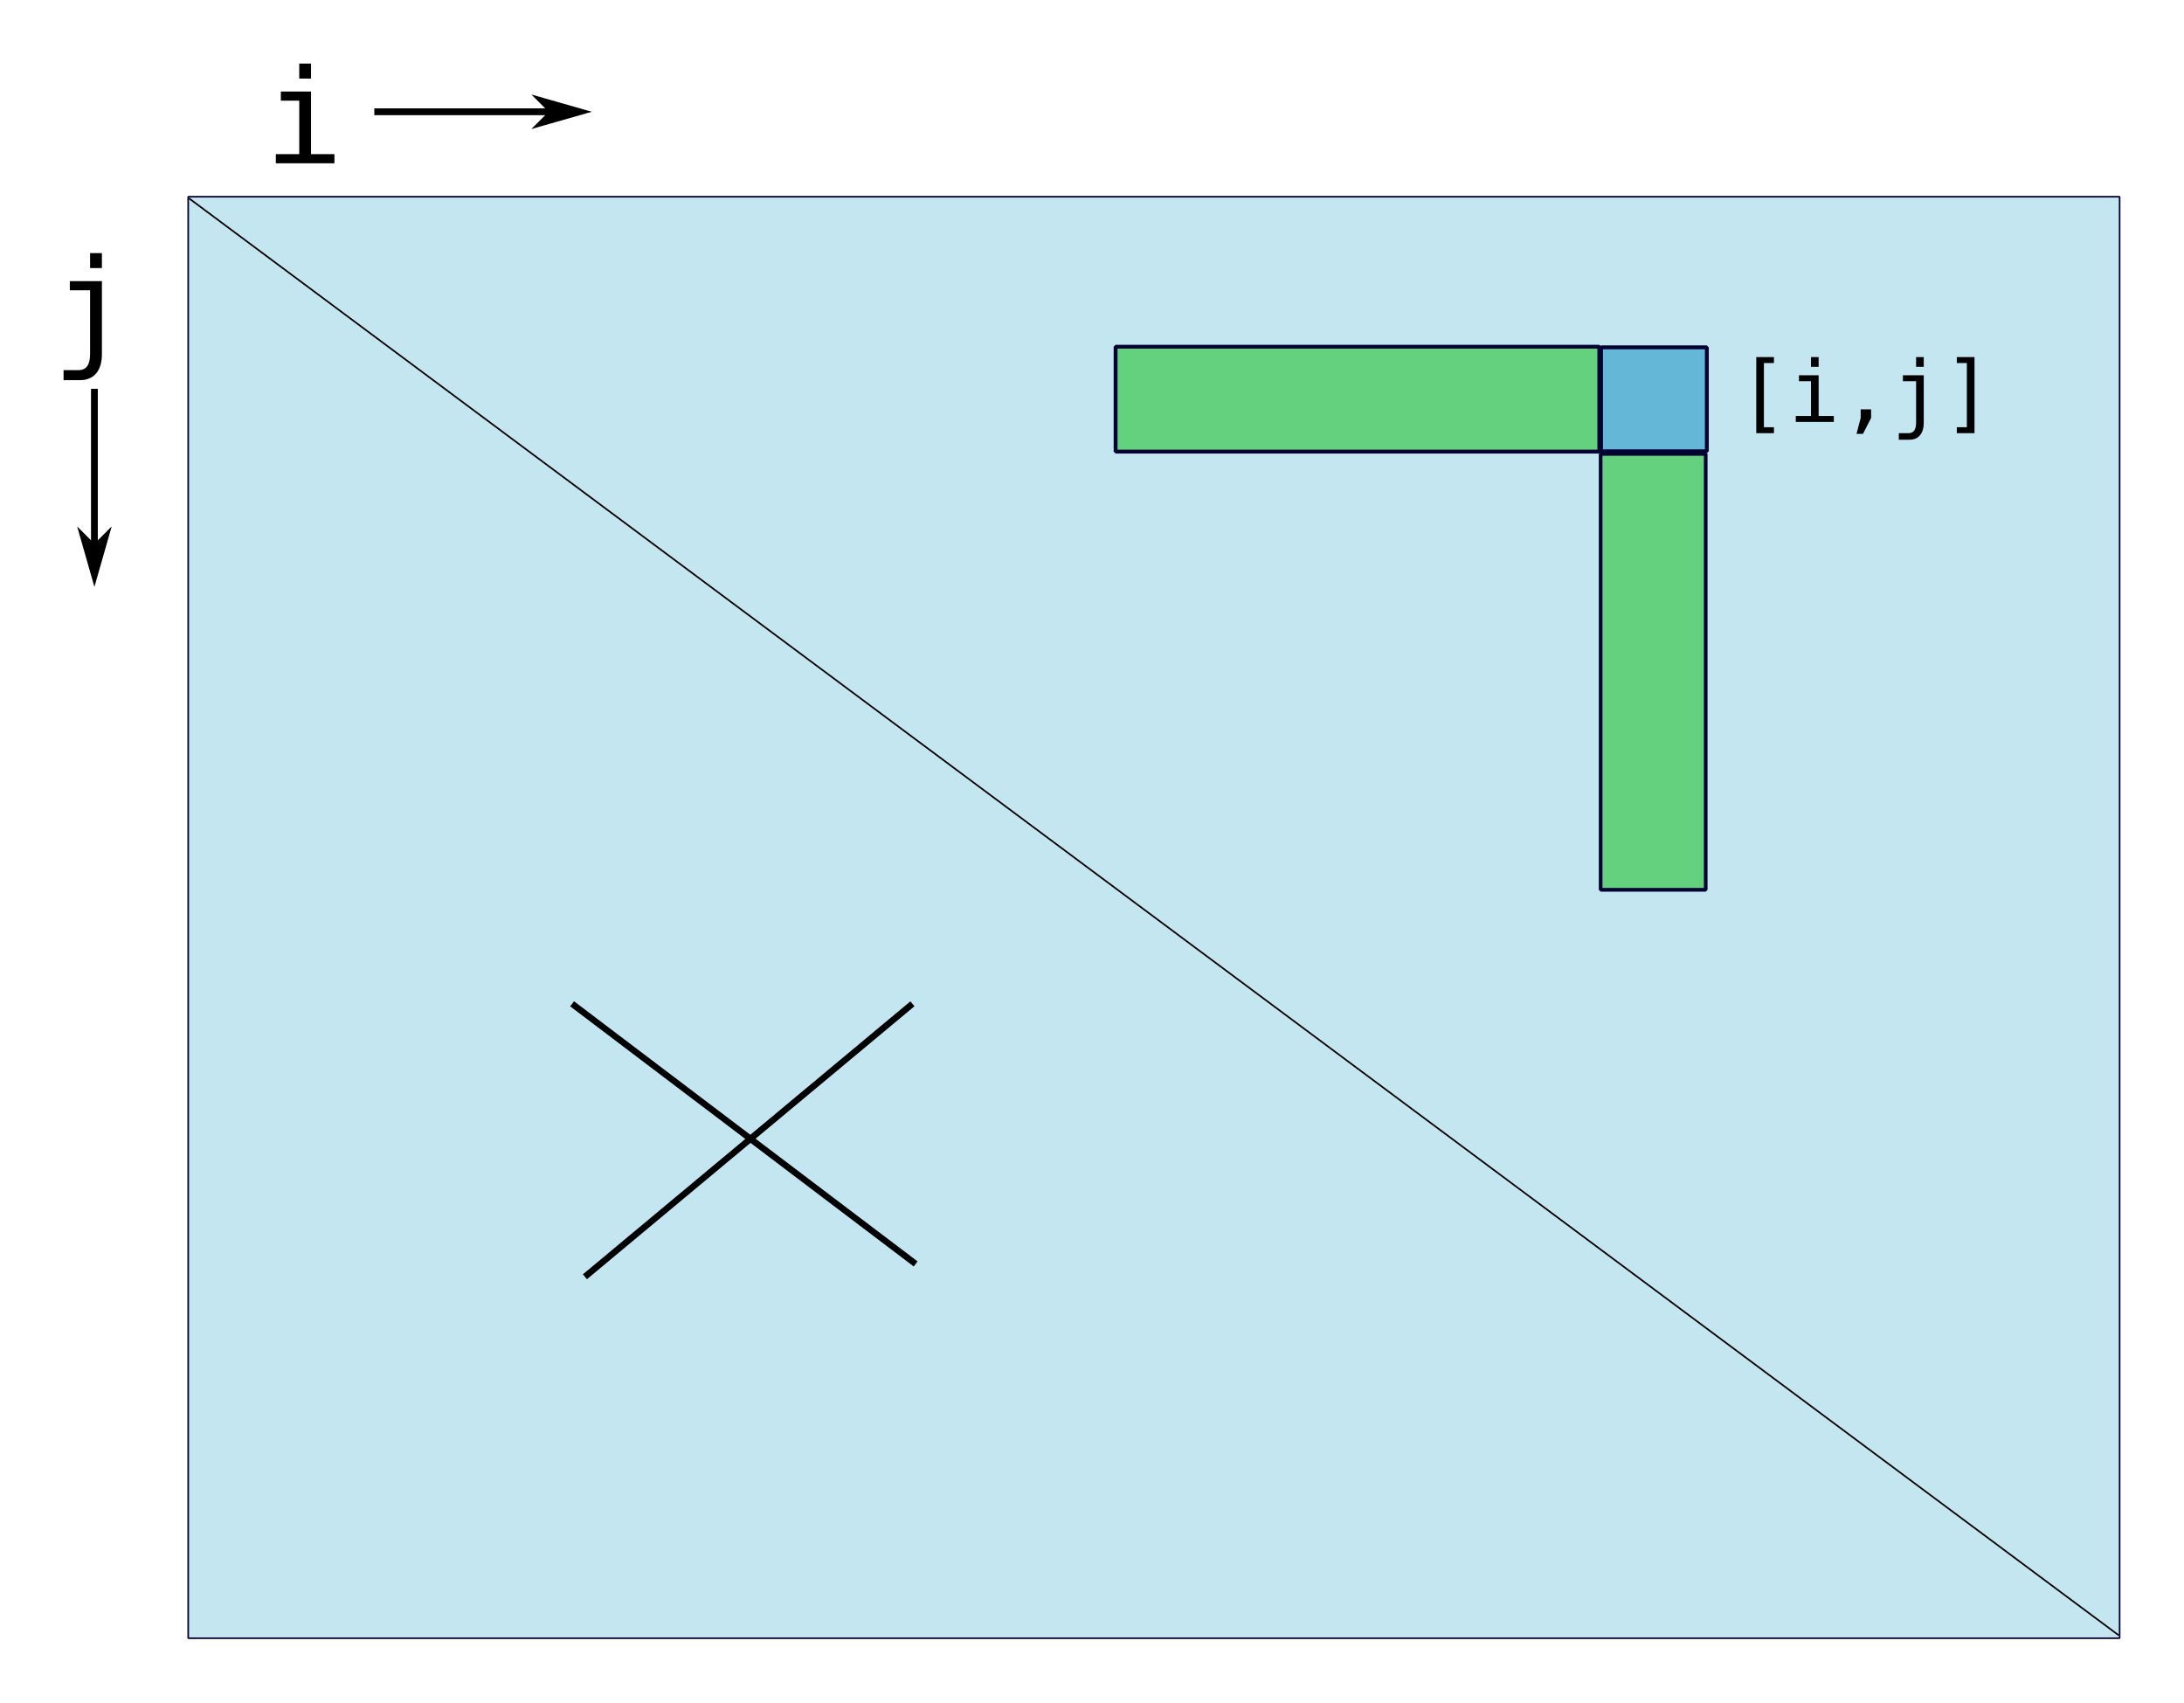
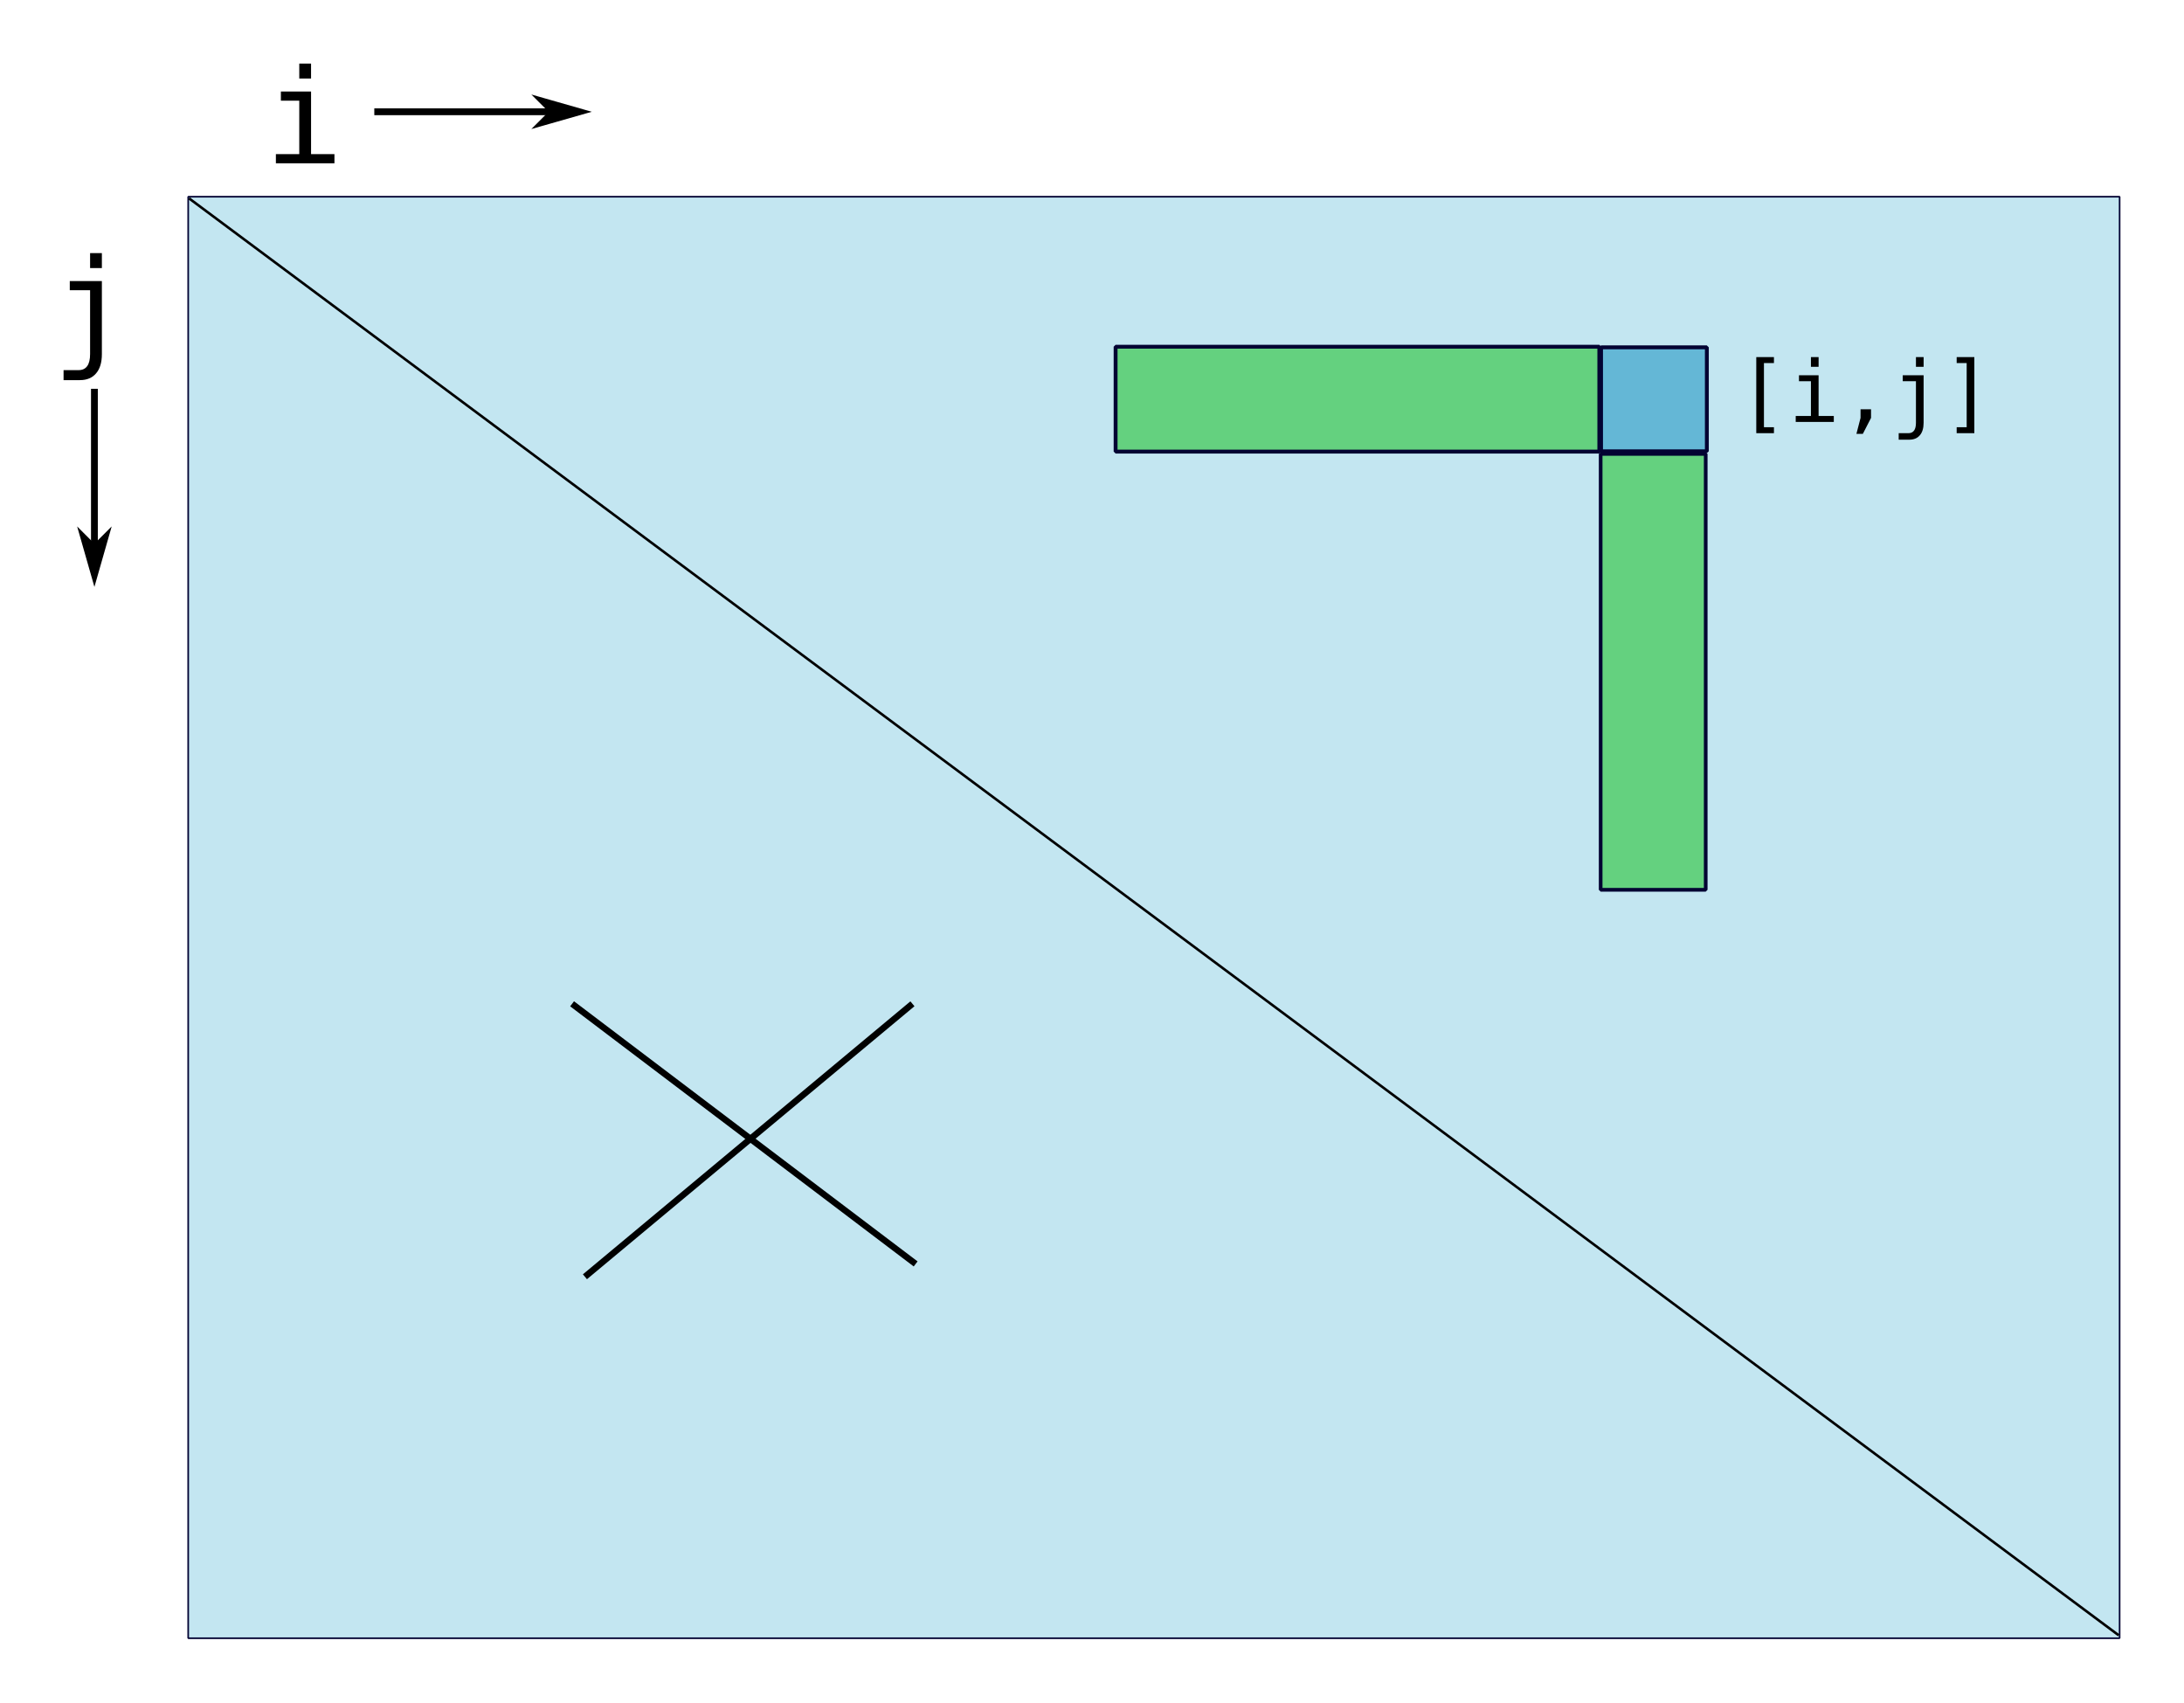
<svg xmlns="http://www.w3.org/2000/svg" width="343.561" height="267.778" id="svg2" version="1.1">
  <defs id="defs4">
    <marker orient="auto" refY="0" refX="0" id="Arrow2Lend" style="overflow:visible">
      <path id="path3792" style="fill-rule:evenodd;stroke-width:0.625;stroke-linejoin:round" d="M 8.719,4.034 -2.207,0.016 8.719,-4.002 c -1.745,2.372 -1.735,5.617 -6e-7,8.035 z" transform="matrix(-1.1,0,0,-1.1,-1.1,0)" />
    </marker>
    <marker orient="auto" refY="0" refX="0" id="Arrow1Mend" style="overflow:visible">
      <path id="path3780" d="M 0,0 5,-5 -12.5,0 5,5 0,0 z" style="fill-rule:evenodd;stroke:#000000;stroke-width:1pt" transform="matrix(-0.4,0,0,-0.4,-4,0)" />
    </marker>
  </defs>
  <g id="layer1" transform="translate(-110.7457,-110.2802)">
    <rect style="fill:#97d4e7;fill-opacity:0.573;stroke:#030333;stroke-width:0.257;stroke-linecap:square;stroke-linejoin:bevel;stroke-miterlimit:4;stroke-opacity:1;stroke-dasharray:none;stroke-dashoffset:0" id="rect2985" width="303.828" height="226.714" x="140.351" y="141.216" />
-     <g id="g4766" transform="matrix(1.070145,0,0,1.070145,-8.476104,-8.437095)">
-       <text id="text3755" y="134.934" x="150.286" style="font-size:19.287px;font-style:normal;font-variant:normal;font-weight:normal;font-stretch:normal;text-align:start;line-height:125%;letter-spacing:0px;word-spacing:0px;writing-mode:lr-tb;text-anchor:start;fill:#000000;fill-opacity:1;stroke:none;font-family:DejaVu Sans Mono;-inkscape-font-specification:DejaVu Sans Mono" xml:space="preserve">
-         <tspan y="134.934" x="150.286" id="tspan3757">i</tspan>
-       </text>
-       <path id="path3763" d="m 166.429,127.362 30,0" style="fill:none;stroke:#000000;stroke-width:1px;stroke-linecap:butt;stroke-linejoin:miter;stroke-opacity:1;marker-end:url(#Arrow1Mend)" />
+     <g style="font-size:20.64px;font-style:normal;font-variant:normal;font-weight:normal;font-stretch:normal;text-align:start;line-height:125%;letter-spacing:0px;word-spacing:0px;writing-mode:lr-tb;text-anchor:start;fill:#000000;fill-opacity:1;stroke:none;font-family:DejaVu Sans Mono;-inkscape-font-specification:DejaVu Sans Mono" id="text3755">
+       <path d="m 154.931,124.674 4.747,0 0,9.846 3.678,0 0,1.441 -9.211,0 0,-1.441 3.678,0 0,-8.405 -2.892,0 0,-1.441 m 2.892,-4.394 1.854,0 0,2.348 -1.854,0 0,-2.348" style="" id="path3141" />
    </g>
-     <text xml:space="preserve" style="font-size:20.64px;font-style:normal;font-variant:normal;font-weight:normal;font-stretch:normal;text-align:start;line-height:125%;letter-spacing:0px;word-spacing:0px;writing-mode:lr-tb;text-anchor:start;fill:#000000;fill-opacity:1;stroke:none;font-family:DejaVu Sans Mono;-inkscape-font-specification:DejaVu Sans Mono" x="118.871" y="165.773" id="text3759">
-       <tspan id="tspan3761" x="118.871" y="165.773">j</tspan>
-     </text>
+     <path style="fill:none;stroke:#000000;stroke-width:1.07px;stroke-linecap:butt;stroke-linejoin:miter;stroke-opacity:1;marker-end:url(#Arrow1Mend)" d="m 169.627,127.859 32.104,0" id="path3763" />
+     <g style="font-size:20.64px;font-style:normal;font-variant:normal;font-weight:normal;font-stretch:normal;text-align:start;line-height:125%;letter-spacing:0px;word-spacing:0px;writing-mode:lr-tb;text-anchor:start;fill:#000000;fill-opacity:1;stroke:none;font-family:DejaVu Sans Mono;-inkscape-font-specification:DejaVu Sans Mono" id="text3759">
+       <path d="m 124.918,165.974 0,-10.048 -3.195,0 0,-1.441 5.049,0 0,11.489 c -1e-5,1.31 -0.302,2.318 -0.907,3.023 -0.598,0.712 -1.451,1.068 -2.56,1.068 l -2.56,0 0,-1.572 2.358,0 c 0.605,0 1.058,-0.212 1.361,-0.635 0.302,-0.417 0.454,-1.045 0.454,-1.885 m 0,-15.883 1.854,0 0,2.348 -1.854,0 0,-2.348" style="" id="path3144" />
+     </g>
    <path style="fill:none;stroke:#000000;stroke-width:1.07px;stroke-linecap:butt;stroke-linejoin:miter;stroke-opacity:1;marker-end:url(#Arrow1Mend)" d="m 125.598,171.429 0,29.047" id="path3765" />
    <rect style="fill:#1ec22a;fill-opacity:0.573;stroke:#030333;stroke-width:0.578;stroke-linecap:square;stroke-linejoin:bevel;stroke-miterlimit:4;stroke-opacity:1;stroke-dasharray:none;stroke-dashoffset:0" id="rect4771-6" width="16.527" height="68.55" x="362.541" y="181.674" />
    <rect style="fill:#1ec22a;fill-opacity:0.573;stroke:#030333;stroke-width:0.609;stroke-linecap:square;stroke-linejoin:bevel;stroke-miterlimit:4;stroke-opacity:1;stroke-dasharray:none;stroke-dashoffset:0" id="rect4771-6-4" width="76.096" height="16.497" x="286.237" y="164.809" />
-     <text xml:space="preserve" style="font-size:13.42px;font-style:normal;font-variant:normal;font-weight:normal;font-stretch:normal;text-align:start;line-height:125%;letter-spacing:0px;word-spacing:0px;writing-mode:lr-tb;text-anchor:start;fill:#000000;fill-opacity:1;stroke:none;font-family:DejaVu Sans Mono;-inkscape-font-specification:DejaVu Sans Mono" x="383.989" y="176.639" id="text4817">
-       <tspan id="tspan4819" x="383.989" y="176.639">[i,j]</tspan>
-     </text>
-     <path style="fill:none;stroke:#000000;stroke-width:0.257;stroke-linecap:butt;stroke-linejoin:miter;stroke-miterlimit:4;stroke-opacity:1;stroke-dasharray:none" d="M 140.479,141.473 444.039,367.474" id="path6772" />
+     <g style="font-size:13.42px;font-style:normal;font-variant:normal;font-weight:normal;font-stretch:normal;text-align:start;line-height:125%;letter-spacing:0px;word-spacing:0px;writing-mode:lr-tb;text-anchor:start;fill:#000000;fill-opacity:1;stroke:none;font-family:DejaVu Sans Mono;-inkscape-font-specification:DejaVu Sans Mono" id="text4817">
+       <path d="m 387.023,166.443 2.778,0 0,0.937 -1.573,0 0,10.091 1.573,0 0,0.937 -2.778,0 0,-11.965" style="" id="path3147" />
+       <path d="m 393.739,169.3 3.086,0 0,6.402 2.392,0 0,0.937 -5.989,0 0,-0.937 2.392,0 0,-5.465 -1.881,0 0,-0.937 m 1.881,-2.857 1.206,0 0,1.527 -1.206,0 0,-1.527" style="" id="path3149" />
+       <path d="m 403.424,174.653 1.651,0 0,1.356 -1.291,2.51 -1.009,0 0.649,-2.51 0,-1.356" style="" id="path3151" />
+       <path d="m 412.139,176.77 0,-6.533 -2.077,0 0,-0.937 3.283,0 0,7.47 c 0,0.852 -0.197,1.507 -0.59,1.966 -0.389,0.463 -0.944,0.695 -1.664,0.695 l -1.664,0 0,-1.022 1.533,0 c 0.393,0 0.688,-0.138 0.885,-0.413 0.197,-0.271 0.295,-0.679 0.295,-1.225 m 0,-10.327 1.206,0 0,1.527 -1.206,0 0,-1.527" style="" id="path3153" />
+       <path d="m 421.325,166.443 0,11.965 -2.778,0 0,-0.937 1.573,0 0,-10.091 -1.573,0 0,-0.937 2.778,0" style="" id="path3155" />
+     </g>
+     <path style="fill:none;stroke:#000000;stroke-width:0.4;stroke-linecap:butt;stroke-linejoin:miter;stroke-miterlimit:4;stroke-opacity:1;stroke-dasharray:none" d="M 140.479,141.473 444.039,367.474" id="path6772" />
    <rect style="fill:#1e95c2;fill-opacity:0.573;stroke:#030333;stroke-width:0.609;stroke-linecap:square;stroke-linejoin:bevel;stroke-miterlimit:4;stroke-opacity:1;stroke-dasharray:none;stroke-dashoffset:0" id="rect4771-6-5" width="16.644" height="16.345" x="362.604" y="164.908" />
    <path style="fill:none;stroke:#000000;stroke-width:1px;stroke-linecap:butt;stroke-linejoin:miter;stroke-opacity:1" d="m 89.904,157.872 54.043,40.911" id="path6792" transform="translate(110.8364,110.2802)" />
    <path style="fill:none;stroke:#000000;stroke-width:1px;stroke-linecap:butt;stroke-linejoin:miter;stroke-opacity:1" d="M 143.442,157.872 91.924,200.803" id="path6794" transform="translate(110.8364,110.2802)" />
  </g>
</svg>
